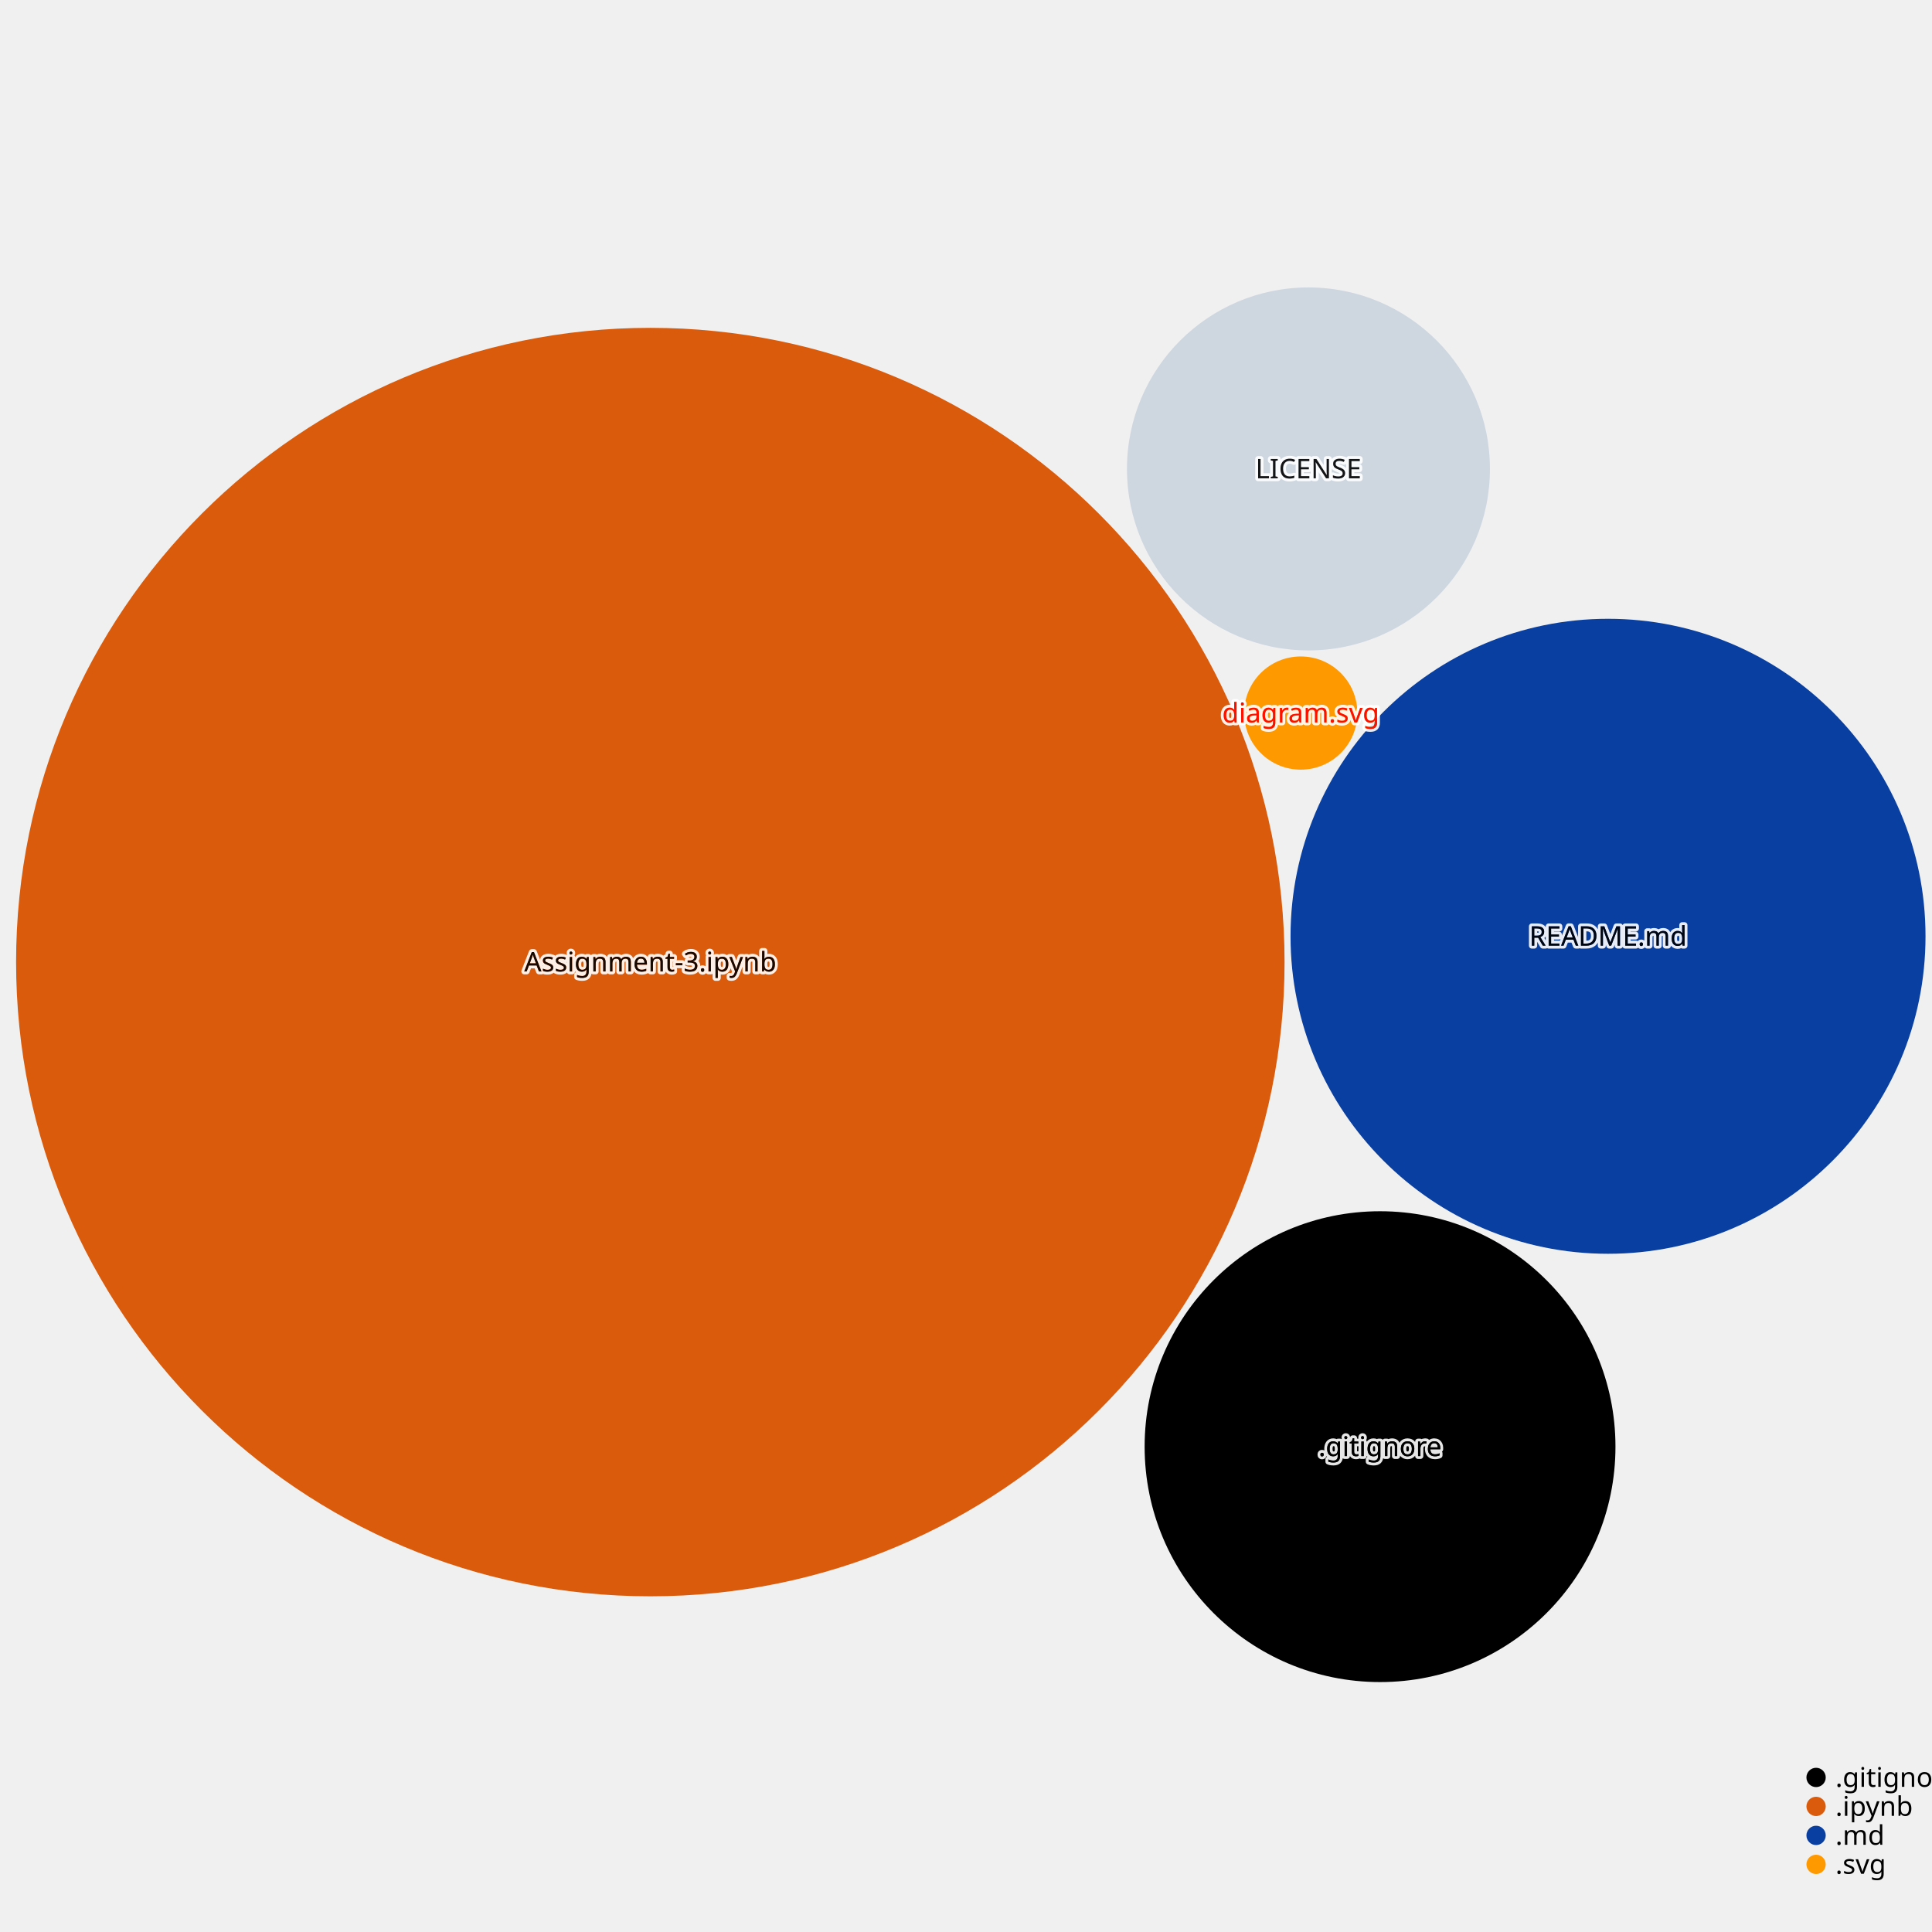
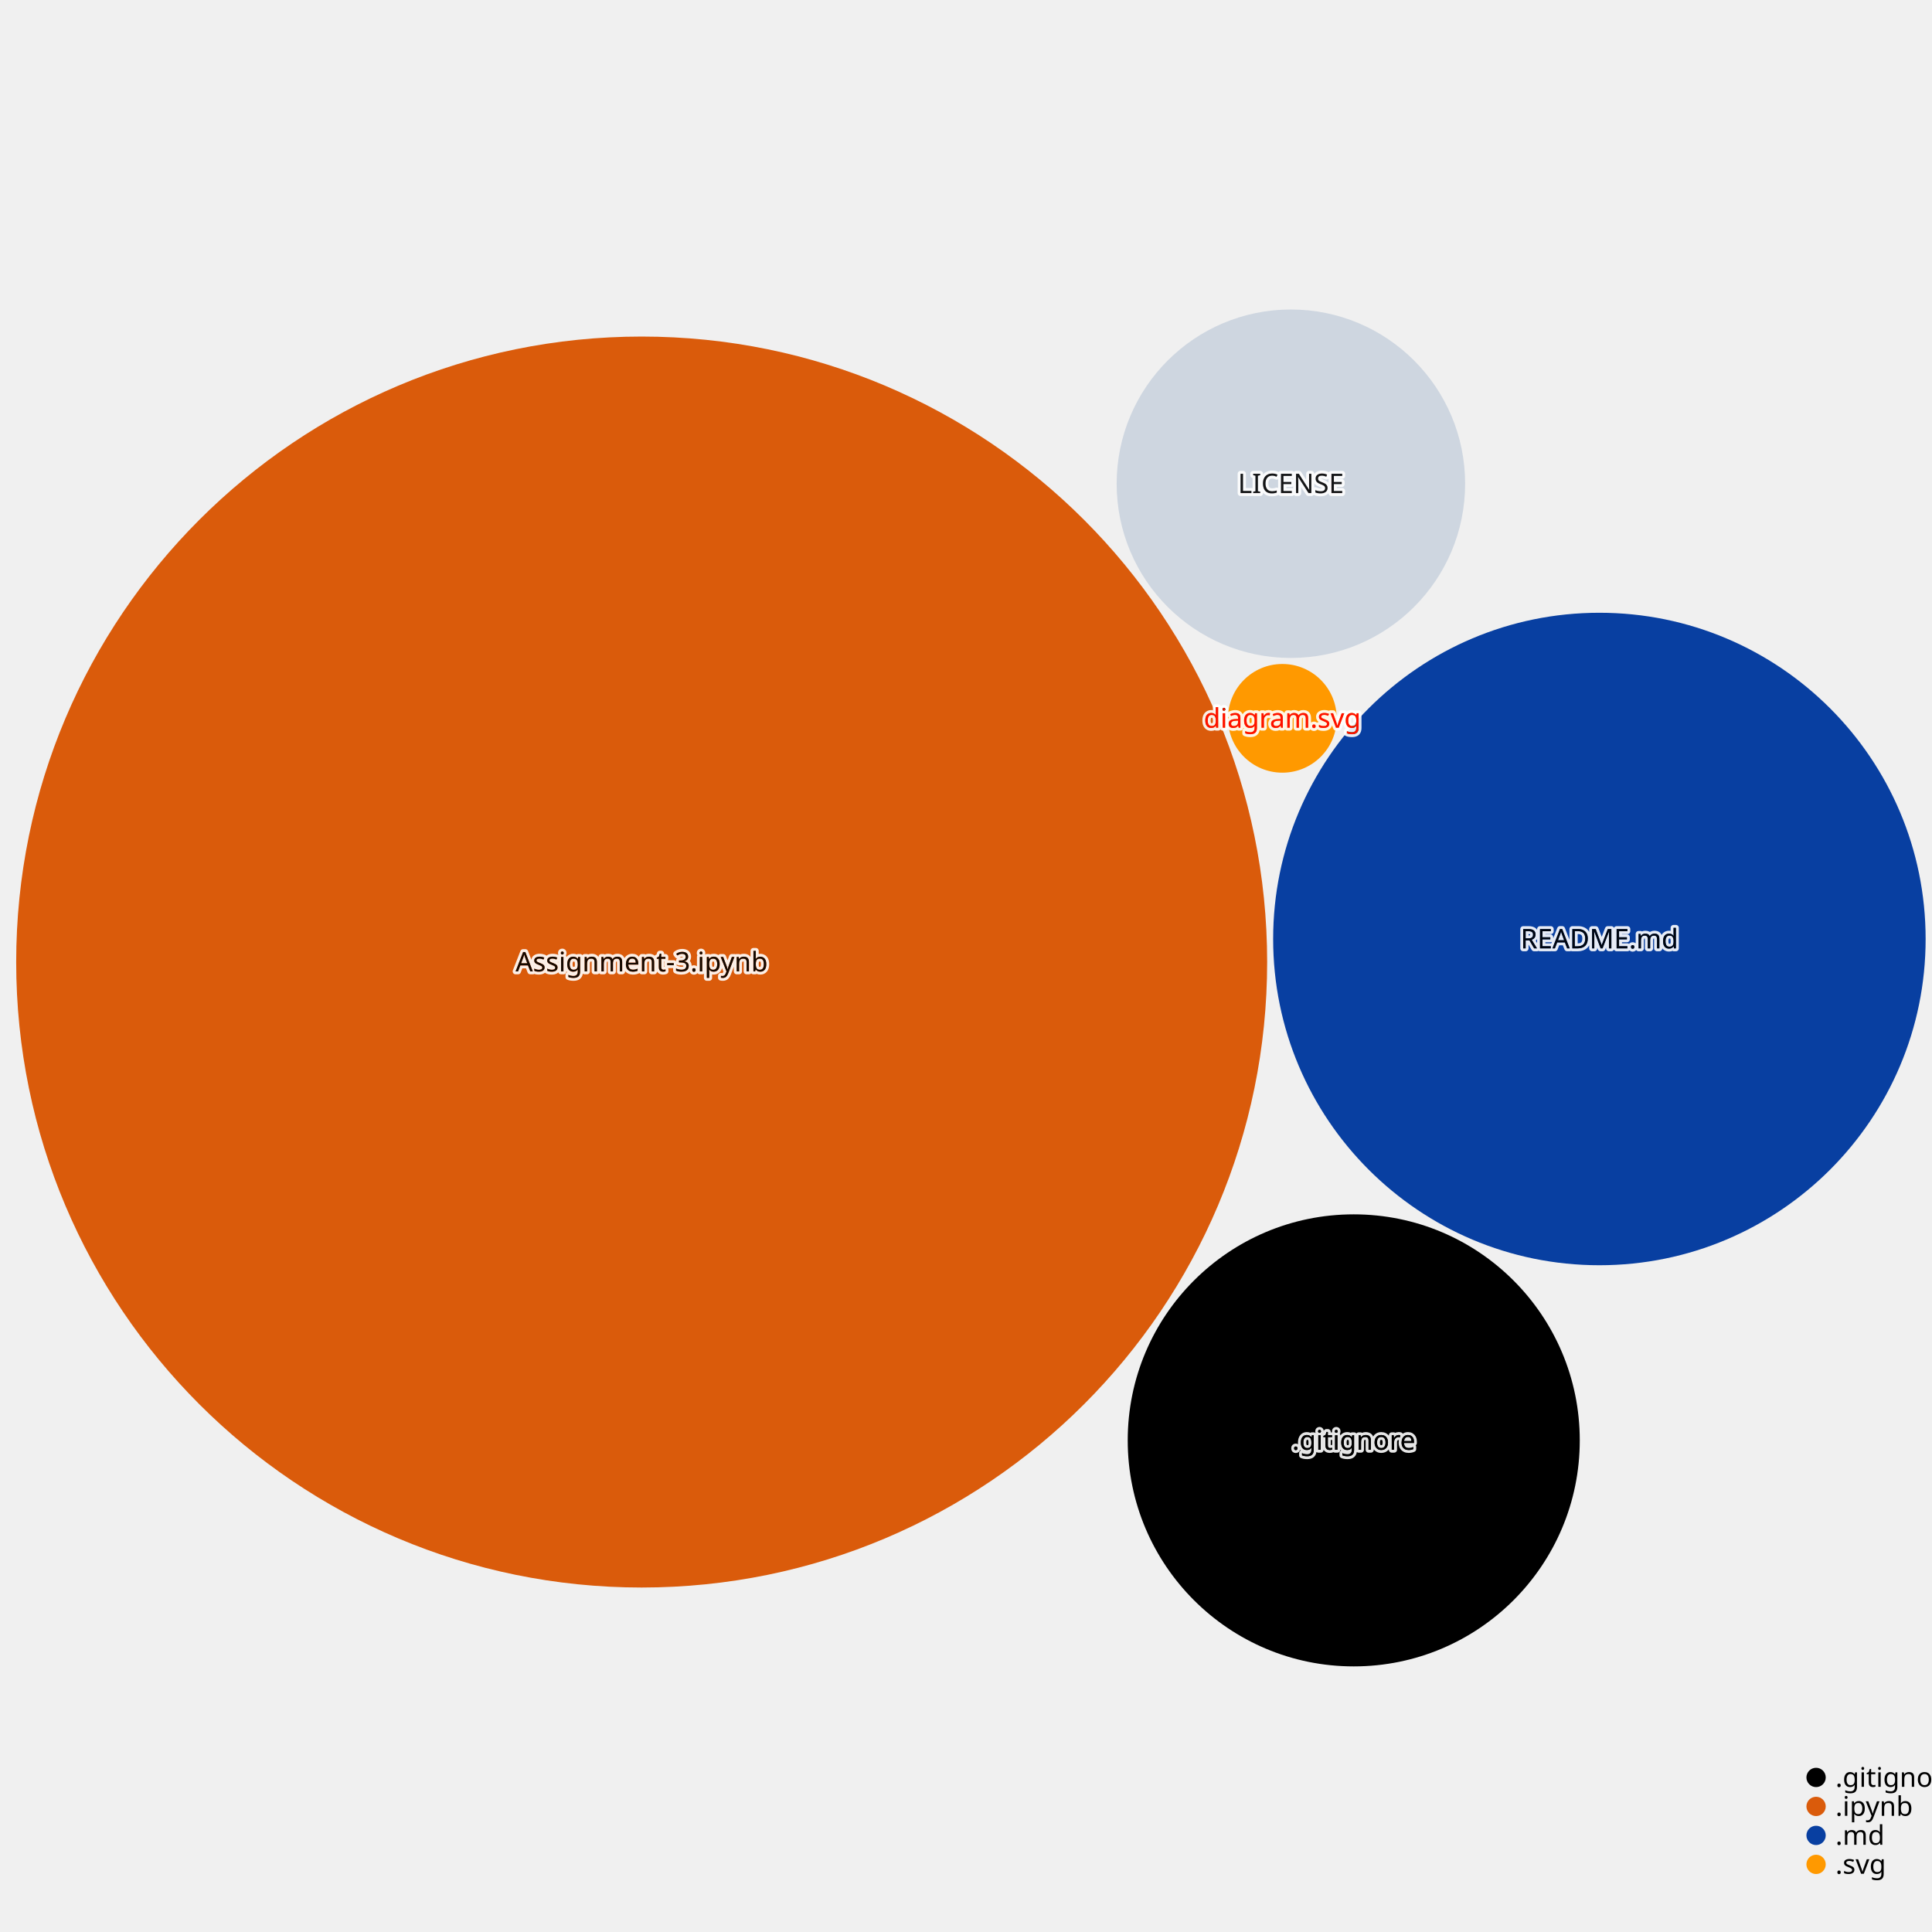
<svg xmlns="http://www.w3.org/2000/svg" width="1000" height="1000" style="background:white;font-family:sans-serif;overflow:visible">
  <defs>
    <filter id="glow" x="-50%" y="-50%" width="200%" height="200%">
      <feGaussianBlur stdDeviation="4" result="coloredBlur" />
      <feMerge>
        <feMergeNode in="coloredBlur" />
        <feMergeNode in="SourceGraphic" />
      </feMerge>
    </filter>
  </defs>
-   <g style="fill:#DA5B0B;transition:transform 0s ease-out, fill 0.1s ease-out" transform="translate(336.6074, 497.9676)">
-     <circle style="transition:all 0.5s ease-out" r="328.277" stroke-width="0" stroke="#374151" />
+   <g style="fill:#DA5B0B;transition:transform 0s ease-out, fill 0.1s ease-out" transform="translate(332.1288, 497.9503)">
+     <circle style="transition:all 0.5s ease-out" r="323.749" stroke-width="0" stroke="#374151" />
  </g>
-   <g style="fill:#083fa1;transition:transform 0s ease-out, fill 0.1s ease-out" transform="translate(832.3109, 484.6202)">
-     <circle style="transition:all 0.5s ease-out" r="164.333" stroke-width="0" stroke="#374151" />
+   <g style="fill:#083fa1;transition:transform 0s ease-out, fill 0.1s ease-out" transform="translate(827.8406, 486.0243)">
+     <circle style="transition:all 0.5s ease-out" r="168.862" stroke-width="0" stroke="#374151" />
  </g>
-   <g style="fill:#000000;transition:transform 0s ease-out, fill 0.1s ease-out" transform="translate(714.3091, 748.7878)">
-     <circle style="transition:all 0.5s ease-out" r="121.853" stroke-width="0" stroke="#374151" />
+   <g style="fill:#000000;transition:transform 0s ease-out, fill 0.1s ease-out" transform="translate(700.6958, 745.5341)">
+     <circle style="transition:all 0.5s ease-out" r="116.99" stroke-width="0" stroke="#374151" />
  </g>
-   <g style="fill:#CED6E0;transition:transform 0s ease-out, fill 0.1s ease-out" transform="translate(677.2521, 242.7123)">
-     <circle style="transition:all 0.5s ease-out" r="93.931" stroke-width="0" stroke="#374151" />
+   <g style="fill:#CED6E0;transition:transform 0s ease-out, fill 0.1s ease-out" transform="translate(668.1654, 250.3774)">
+     <circle style="transition:all 0.5s ease-out" r="90.182" stroke-width="0" stroke="#374151" />
  </g>
-   <g style="fill:#ff9900;transition:transform 0s ease-out, fill 0.1s ease-out" transform="translate(673.2742, 369.0784)">
-     <circle style="transition:all 0.5s ease-out" r="29.298" stroke-width="0" stroke="#374151" />
+   <g style="fill:#ff9900;transition:transform 0s ease-out, fill 0.1s ease-out" transform="translate(663.741, 371.8075)">
+     <circle style="transition:all 0.5s ease-out" r="28.129" stroke-width="0" stroke="#374151" />
  </g>
-   <g style="fill:#DA5B0B;transition:transform 0s ease-out" transform="translate(336.6074, 497.9676)">
+   <g style="fill:#DA5B0B;transition:transform 0s ease-out" transform="translate(332.1288, 497.9503)">
    <text style="pointer-events:none;opacity:0.9;font-size:14px;font-weight:500;transition:all 0.5s ease-out" fill="#4B5563" text-anchor="middle" dominant-baseline="middle" stroke="white" stroke-width="3" stroke-linejoin="round">Assignment-3.ipynb</text>
    <text style="pointer-events:none;opacity:1;font-size:14px;font-weight:500;transition:all 0.5s ease-out" text-anchor="middle" dominant-baseline="middle">Assignment-3.ipynb</text>
    <text style="pointer-events:none;opacity:0.9;font-size:14px;font-weight:500;mix-blend-mode:color-burn;transition:all 0.5s ease-out" fill="#110101" text-anchor="middle" dominant-baseline="middle">Assignment-3.ipynb</text>
  </g>
-   <g style="fill:#083fa1;transition:transform 0s ease-out" transform="translate(832.3109, 484.6202)">
+   <g style="fill:#083fa1;transition:transform 0s ease-out" transform="translate(827.8406, 486.0243)">
    <text style="pointer-events:none;opacity:0.9;font-size:14px;font-weight:500;transition:all 0.5s ease-out" fill="#4B5563" text-anchor="middle" dominant-baseline="middle" stroke="white" stroke-width="3" stroke-linejoin="round">README.md</text>
    <text style="pointer-events:none;opacity:1;font-size:14px;font-weight:500;transition:all 0.5s ease-out" text-anchor="middle" dominant-baseline="middle">README.md</text>
    <text style="pointer-events:none;opacity:0.9;font-size:14px;font-weight:500;mix-blend-mode:color-burn;transition:all 0.5s ease-out" fill="#110101" text-anchor="middle" dominant-baseline="middle">README.md</text>
  </g>
-   <g style="fill:#000000;transition:transform 0s ease-out" transform="translate(714.3091, 748.7878)">
+   <g style="fill:#000000;transition:transform 0s ease-out" transform="translate(700.6958, 745.5341)">
    <text style="pointer-events:none;opacity:0.9;font-size:14px;font-weight:500;transition:all 0.5s ease-out" fill="#4B5563" text-anchor="middle" dominant-baseline="middle" stroke="white" stroke-width="3" stroke-linejoin="round">.gitignore</text>
    <text style="pointer-events:none;opacity:1;font-size:14px;font-weight:500;transition:all 0.5s ease-out" text-anchor="middle" dominant-baseline="middle">.gitignore</text>
    <text style="pointer-events:none;opacity:0.9;font-size:14px;font-weight:500;mix-blend-mode:color-burn;transition:all 0.5s ease-out" fill="#110101" text-anchor="middle" dominant-baseline="middle">.gitignore</text>
  </g>
-   <g style="fill:#CED6E0;transition:transform 0s ease-out" transform="translate(677.2521, 242.7123)">
+   <g style="fill:#CED6E0;transition:transform 0s ease-out" transform="translate(668.1654, 250.3774)">
    <text style="pointer-events:none;opacity:0.9;font-size:14px;font-weight:500;transition:all 0.5s ease-out" fill="#4B5563" text-anchor="middle" dominant-baseline="middle" stroke="white" stroke-width="3" stroke-linejoin="round">LICENSE</text>
    <text style="pointer-events:none;opacity:1;font-size:14px;font-weight:500;transition:all 0.5s ease-out" text-anchor="middle" dominant-baseline="middle">LICENSE</text>
    <text style="pointer-events:none;opacity:0.9;font-size:14px;font-weight:500;mix-blend-mode:color-burn;transition:all 0.5s ease-out" fill="#110101" text-anchor="middle" dominant-baseline="middle">LICENSE</text>
  </g>
-   <g style="fill:#ff9900;transition:transform 0s ease-out" transform="translate(673.2742, 369.0784)">
+   <g style="fill:#ff9900;transition:transform 0s ease-out" transform="translate(663.741, 371.8075)">
    <text style="pointer-events:none;opacity:0.9;font-size:14px;font-weight:500;transition:all 0.5s ease-out" fill="#4B5563" text-anchor="middle" dominant-baseline="middle" stroke="white" stroke-width="3" stroke-linejoin="round">diagram.svg</text>
    <text style="pointer-events:none;opacity:1;font-size:14px;font-weight:500;transition:all 0.5s ease-out" text-anchor="middle" dominant-baseline="middle">diagram.svg</text>
    <text style="pointer-events:none;opacity:0.9;font-size:14px;font-weight:500;mix-blend-mode:color-burn;transition:all 0.5s ease-out" fill="#110101" text-anchor="middle" dominant-baseline="middle">diagram.svg</text>
  </g>
  <g transform="translate(940, 920)">
    <g transform="translate(0, 0)">
      <circle r="5" fill="#000000" />
      <text x="10" style="font-size:14px;font-weight:300" dominant-baseline="middle">.gitignore</text>
    </g>
    <g transform="translate(0, 15)">
      <circle r="5" fill="#DA5B0B" />
      <text x="10" style="font-size:14px;font-weight:300" dominant-baseline="middle">.ipynb</text>
    </g>
    <g transform="translate(0, 30)">
      <circle r="5" fill="#083fa1" />
      <text x="10" style="font-size:14px;font-weight:300" dominant-baseline="middle">.md</text>
    </g>
    <g transform="translate(0, 45)">
      <circle r="5" fill="#ff9900" />
      <text x="10" style="font-size:14px;font-weight:300" dominant-baseline="middle">.svg</text>
    </g>
    <g fill="#9CA3AF" style="font-weight:300;font-style:italic;font-size:12px">each dot sized by file size</g>
  </g>
</svg>
